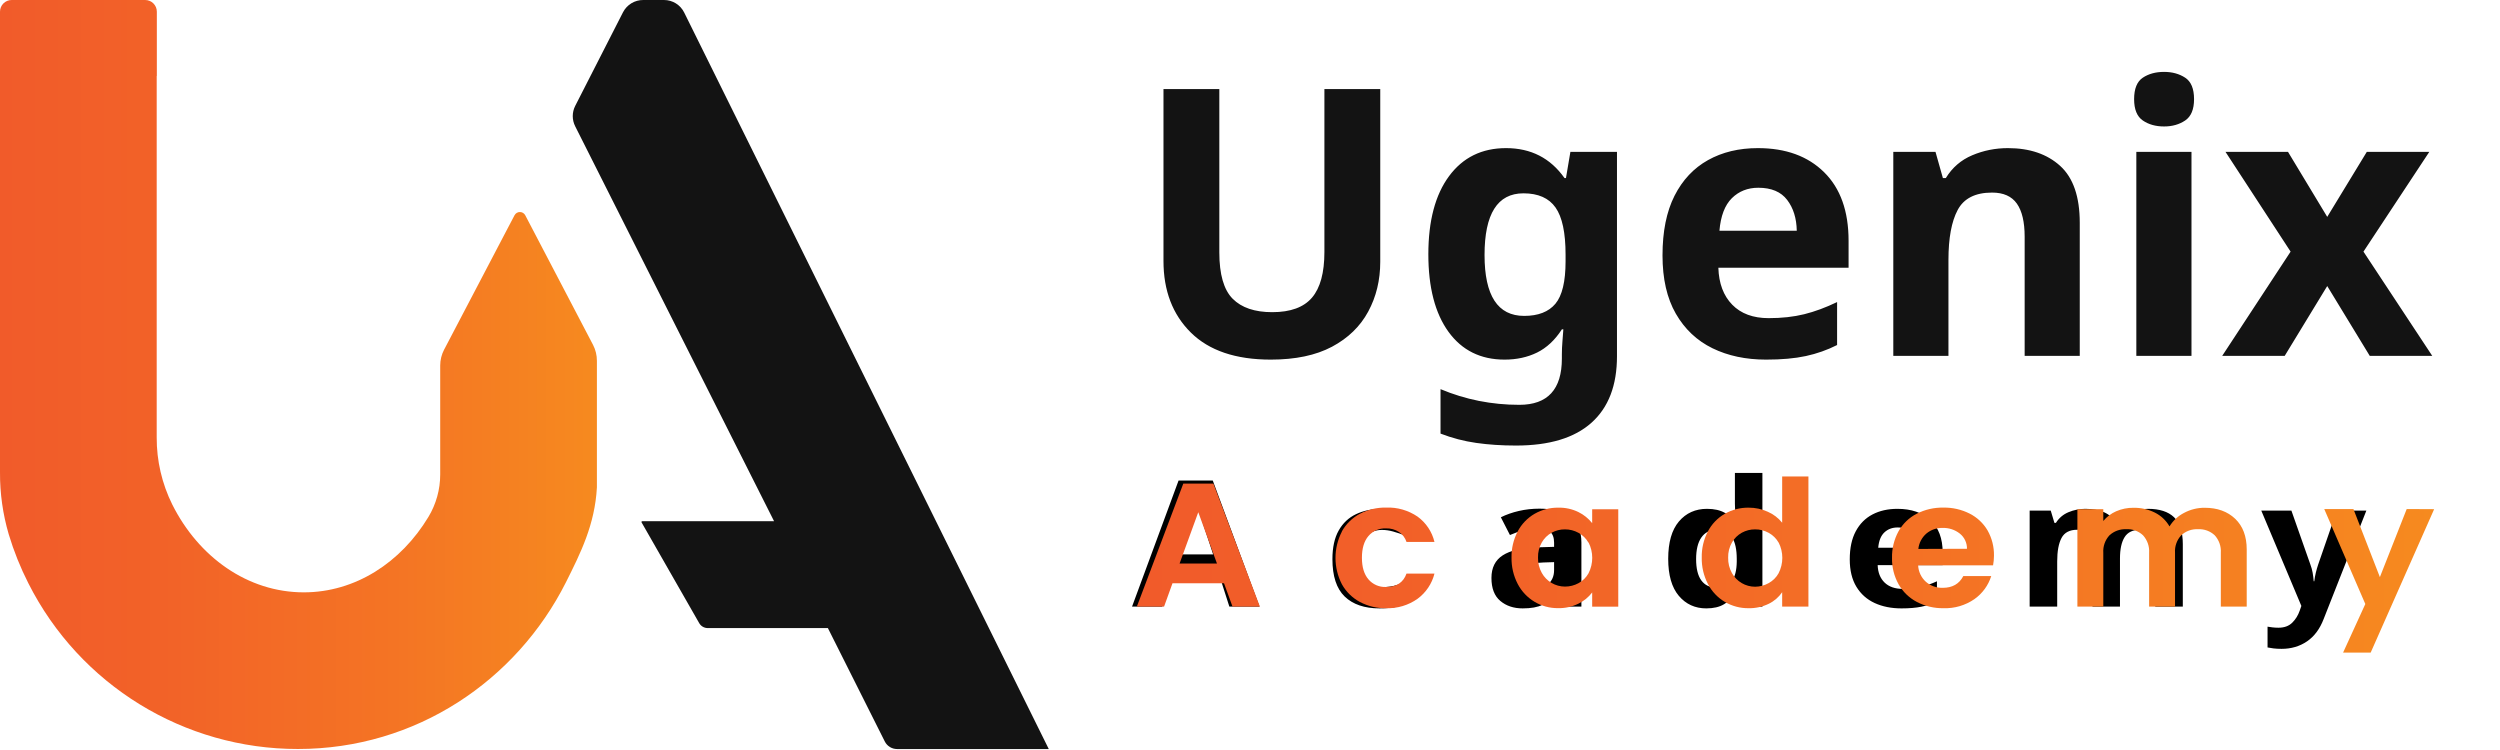
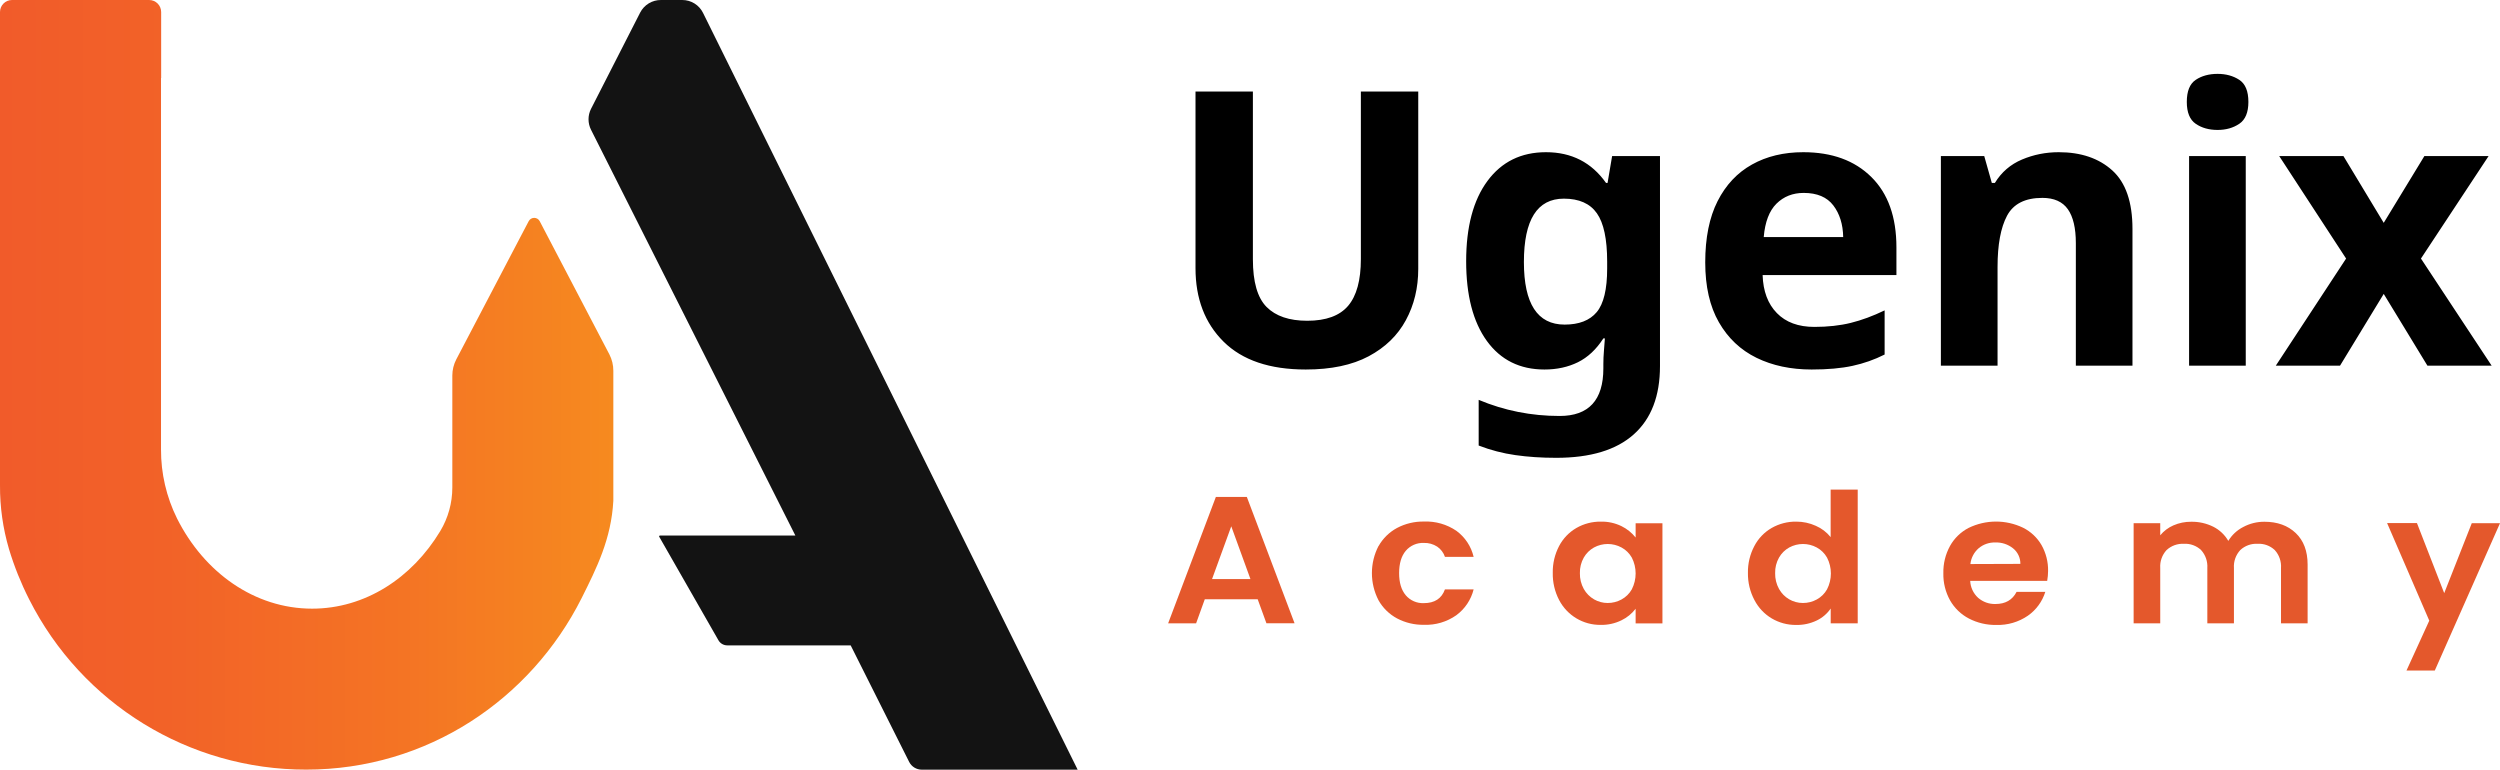
- <svg xmlns="http://www.w3.org/2000/svg" xmlns:xlink="http://www.w3.org/1999/xlink" viewBox="0 0 889.13 266.4">
+ <svg xmlns="http://www.w3.org/2000/svg" viewBox="0 0 865.31 266.4">
  <defs>
-     <style>.cls-1{fill:url(#New_Gradient_Swatch);}.cls-2,.cls-3{fill:#131313;}.cls-3{font-size:132.89px;letter-spacing:0em;}.cls-3,.cls-4{font-family:Poppins-SemiBold, Poppins;font-weight:600;}.cls-4{font-size:62.56px;letter-spacing:0.35em;}.cls-5{fill:url(#New_Gradient_Swatch-2);}</style>
    <linearGradient id="New_Gradient_Swatch" y1="133.2" x2="212.29" y2="133.2" gradientUnits="userSpaceOnUse">
      <stop offset="0" stop-color="#f15b2a" />
      <stop offset="0.27" stop-color="#f26228" />
      <stop offset="0.66" stop-color="#f47424" />
      <stop offset="1" stop-color="#f68a1f" />
    </linearGradient>
-     <linearGradient id="New_Gradient_Swatch-2" x1="404.32" y1="200.8" x2="865.71" y2="200.8" xlink:href="#New_Gradient_Swatch" />
  </defs>
  <g id="Layer_2" data-name="Layer 2">
    <g id="Layer_1-2" data-name="Layer 1">
      <g id="lightmode_transparent" data-name="lightmode transparent">
-         <path class="cls-1" d="M212.29,128.33V173c0,.11,0,.22,0,.33-.72,13.23-5.77,23.29-11,33.74-17.62,35-53.36,59.31-95.31,59.31A107.28,107.28,0,0,1,10.1,207.46a105.56,105.56,0,0,1-7-17.46A76.73,76.73,0,0,1,0,168V4.16A4.16,4.16,0,0,1,4.16,0H51.62a4.16,4.16,0,0,1,4.16,4.16V27h-.05V155.54a53.3,53.3,0,0,0,5.55,23.92c9.37,18.67,26.8,31.21,46.76,31.21,18.34,0,34.56-10.61,44.34-26.84a29.24,29.24,0,0,0,4.18-15.08V130a12.23,12.23,0,0,1,1.39-5.65l.16-.3,22-42L183,76.55a2.15,2.15,0,0,1,3.8,0l24.13,46.13A12.26,12.26,0,0,1,212.29,128.33Z" />
-         <path class="cls-2" d="M373,266.4H319.06a4.89,4.89,0,0,1-4.38-2.69l-20.24-40.33H251.75a3.52,3.52,0,0,1-3.15-1.89l-20.43-35.71a.28.28,0,0,1,.25-.41H275.3L204.57,44.92a8,8,0,0,1,0-7.25l17-33.3A8.05,8.05,0,0,1,228.8,0h7.34a8,8,0,0,1,7.2,4.47Z" />
-         <text class="cls-3" transform="translate(402.61 126.57) scale(0.99 1)">Ugenix</text>
-         <text class="cls-4" transform="translate(402.61 215.75) scale(1.05 1)">Academy</text>
-         <path class="cls-5" d="M435.32,207.43H417l-3,8.32h-9.68L420.84,172h10.72l16.52,43.73h-9.74Zm-2.5-7-6.65-18.26-6.65,18.26Z" />
-         <path class="cls-5" d="M477.23,189a16,16,0,0,1,6.38-6.26,19.26,19.26,0,0,1,9.35-2.22,18.59,18.59,0,0,1,11.21,3.22,15.62,15.62,0,0,1,6,9h-9.94a6.87,6.87,0,0,0-2.66-3.53,8,8,0,0,0-4.64-1.29,7.74,7.74,0,0,0-6.25,2.73c-1.54,1.81-2.31,4.39-2.31,7.72s.77,5.85,2.31,7.67a7.77,7.77,0,0,0,6.25,2.72q5.6,0,7.3-4.76h9.94a15.93,15.93,0,0,1-6,8.95A18.26,18.26,0,0,1,493,216.31a19.26,19.26,0,0,1-9.35-2.22,16,16,0,0,1-6.38-6.25,20.42,20.42,0,0,1,0-18.83Z" />
-         <path class="cls-5" d="M539.77,189a15.66,15.66,0,0,1,6-6.26,16.56,16.56,0,0,1,8.45-2.19,15.52,15.52,0,0,1,7.14,1.56,14.28,14.28,0,0,1,4.9,3.95v-4.95h9.28v34.66h-9.28v-5.07a13.37,13.37,0,0,1-4.9,4,15.64,15.64,0,0,1-7.2,1.59,16,16,0,0,1-14.38-8.6,19.55,19.55,0,0,1-2.2-9.41A19.21,19.21,0,0,1,539.77,189Zm25.17,4a9,9,0,0,0-3.55-3.5,9.87,9.87,0,0,0-4.81-1.23,9.75,9.75,0,0,0-4.74,1.19,9.16,9.16,0,0,0-3.51,3.48A10.32,10.32,0,0,0,547,198.3a10.67,10.67,0,0,0,1.35,5.47,9.43,9.43,0,0,0,8.25,4.85,10,10,0,0,0,4.81-1.22,9,9,0,0,0,3.55-3.5,12.1,12.1,0,0,0,0-11Z" />
-         <path class="cls-5" d="M607.41,189a15.59,15.59,0,0,1,6-6.26,16.78,16.78,0,0,1,8.49-2.19A16.16,16.16,0,0,1,628.7,182a13.38,13.38,0,0,1,5.13,3.91V169.46h9.34v46.29h-9.34v-5.13a12.26,12.26,0,0,1-4.8,4.13,15.71,15.71,0,0,1-7.17,1.56,16.3,16.3,0,0,1-8.43-2.25,16,16,0,0,1-6-6.35,19.55,19.55,0,0,1-2.2-9.41A19.21,19.21,0,0,1,607.41,189Zm25.17,4a9,9,0,0,0-3.55-3.5,9.81,9.81,0,0,0-4.81-1.23,9.69,9.69,0,0,0-4.73,1.19,9.18,9.18,0,0,0-3.52,3.48,10.42,10.42,0,0,0-1.35,5.41,10.77,10.77,0,0,0,1.35,5.47,9.43,9.43,0,0,0,8.25,4.85A9.91,9.91,0,0,0,629,207.4a9,9,0,0,0,3.55-3.5,12,12,0,0,0,0-11Z" />
-         <path class="cls-5" d="M708.84,201.05H682.19a8.42,8.42,0,0,0,2.77,5.88,8.77,8.77,0,0,0,6,2.13q5.13,0,7.3-4.19h9.93a15.83,15.83,0,0,1-6,8.22,18.28,18.28,0,0,1-11,3.22,19.81,19.81,0,0,1-9.44-2.22,16,16,0,0,1-6.51-6.28,18.48,18.48,0,0,1-2.34-9.39,18.89,18.89,0,0,1,2.3-9.44,15.68,15.68,0,0,1,6.45-6.26,20.13,20.13,0,0,1,9.54-2.19,19.92,19.92,0,0,1,9.31,2.13,15.49,15.49,0,0,1,6.39,6,17.6,17.6,0,0,1,2.27,9A19.21,19.21,0,0,1,708.84,201.05Zm-9.28-5.88a6.77,6.77,0,0,0-2.56-5.41,9.38,9.38,0,0,0-6.12-2,8.61,8.61,0,0,0-5.76,2,8.47,8.47,0,0,0-2.86,5.47Z" />
-         <path class="cls-5" d="M794.94,184.5q4.11,3.92,4.11,10.92v20.33h-9.21V196.61a8.4,8.4,0,0,0-2.17-6.23,8,8,0,0,0-5.92-2.16,8.15,8.15,0,0,0-6,2.16,8.34,8.34,0,0,0-2.2,6.23v19.14h-9.21V196.61a8.44,8.44,0,0,0-2.17-6.23,8,8,0,0,0-5.93-2.16,8.24,8.24,0,0,0-6,2.16,8.34,8.34,0,0,0-2.2,6.23v19.14h-9.21V181.09h9.21v4.2a12.25,12.25,0,0,1,4.57-3.45,15,15,0,0,1,6.15-1.25,16.62,16.62,0,0,1,7.64,1.72,12.43,12.43,0,0,1,5.19,4.91,13,13,0,0,1,5.17-4.81,15.3,15.3,0,0,1,7.34-1.82Q790.83,180.59,794.94,184.5Z" />
-         <path class="cls-5" d="M865.71,181.09l-22.57,51h-9.81l7.9-17.27-14.61-33.78H837l9.41,24.21,9.54-24.21Z" />
+         <path d="M212.29,128.33V173c0,.11,0,.22,0,.33-.72,13.23-5.77,23.29-11,33.74-17.62,35-53.36,59.31-95.31,59.31A107.28,107.28,0,0,1,10.1,207.46a105.56,105.56,0,0,1-7-17.46A76.73,76.73,0,0,1,0,168V4.16A4.16,4.16,0,0,1,4.16,0H51.62a4.16,4.16,0,0,1,4.16,4.16V27h-.05V155.54a53.3,53.3,0,0,0,5.55,23.92c9.37,18.67,26.8,31.21,46.76,31.21,18.34,0,34.56-10.61,44.34-26.84a29.24,29.24,0,0,0,4.18-15.08V130a12.23,12.23,0,0,1,1.39-5.65l.16-.3,22-42L183,76.55a2.15,2.15,0,0,1,3.8,0l24.13,46.13A12.26,12.26,0,0,1,212.29,128.33Z" style="fill:url(#New_Gradient_Swatch)" />
+         <path d="M373,266.4H319.06a4.89,4.89,0,0,1-4.38-2.69l-20.24-40.33H251.75a3.52,3.52,0,0,1-3.15-1.89l-20.43-35.71a.28.28,0,0,1,.25-.41H275.3L204.57,44.92a8,8,0,0,1,0-7.25l17-33.3A8.05,8.05,0,0,1,228.8,0h7.34a8,8,0,0,1,7.2,4.47Z" style="fill:#131313" />
+         <text transform="translate(402.61 126.57) scale(0.99 1)" style="font-size:132.892px;font-family:Poppins-SemiBold, Poppins;font-weight:600;letter-spacing:-0.004em">Ugenix</text>
+         <path d="M435.32,207.43H417l-3,8.32h-9.68L420.84,172h10.72l16.52,43.73h-9.74Zm-2.51-7-6.64-18.26-6.65,18.26Z" style="fill:#e4582c" />
+         <path d="M477.16,189a16.1,16.1,0,0,1,6.39-6.26,19.22,19.22,0,0,1,9.34-2.22,18.6,18.6,0,0,1,11.22,3.22,15.61,15.61,0,0,1,5.95,9h-9.93a6.94,6.94,0,0,0-2.67-3.53,8,8,0,0,0-4.64-1.29,7.76,7.76,0,0,0-6.25,2.73c-1.53,1.81-2.3,4.39-2.3,7.72s.77,5.85,2.3,7.67a7.78,7.78,0,0,0,6.25,2.72q5.6,0,7.31-4.76h9.93a15.89,15.89,0,0,1-6,8.95,18.26,18.26,0,0,1-11.18,3.31,19.22,19.22,0,0,1-9.34-2.22,16.07,16.07,0,0,1-6.39-6.25,20.42,20.42,0,0,1,0-18.83Z" style="fill:#e4582c" />
+         <path d="M539.64,189a15.59,15.59,0,0,1,6-6.26,16.56,16.56,0,0,1,8.45-2.19,15.52,15.52,0,0,1,7.14,1.56,14.37,14.37,0,0,1,4.9,3.94v-4.94h9.28v34.66h-9.28v-5.07a13.55,13.55,0,0,1-4.9,4,15.64,15.64,0,0,1-7.2,1.59,16,16,0,0,1-14.38-8.6,19.55,19.55,0,0,1-2.2-9.41A19.21,19.21,0,0,1,539.64,189Zm25.17,4a9.07,9.07,0,0,0-3.56-3.5,10,10,0,0,0-9.54,0,9.25,9.25,0,0,0-3.52,3.48,10.42,10.42,0,0,0-1.35,5.41,10.77,10.77,0,0,0,1.35,5.47,9.54,9.54,0,0,0,3.56,3.6,9.4,9.4,0,0,0,4.7,1.25,9.9,9.9,0,0,0,4.8-1.22,9.07,9.07,0,0,0,3.56-3.5,12.1,12.1,0,0,0,0-11Z" style="fill:#e4582c" />
+         <path d="M607.22,189a15.46,15.46,0,0,1,6-6.26,16.72,16.72,0,0,1,8.48-2.19A16.16,16.16,0,0,1,628.5,182a13.38,13.38,0,0,1,5.13,3.91V169.46H643v46.29h-9.35v-5.13a12.26,12.26,0,0,1-4.8,4.13,15.71,15.71,0,0,1-7.17,1.56,16.26,16.26,0,0,1-8.42-2.25,15.89,15.89,0,0,1-6-6.35A19.44,19.44,0,0,1,605,198.3,19.11,19.11,0,0,1,607.22,189Zm25.16,4a9,9,0,0,0-3.55-3.5,10,10,0,0,0-9.54,0,9.18,9.18,0,0,0-3.52,3.48,10.42,10.42,0,0,0-1.35,5.41,10.77,10.77,0,0,0,1.35,5.47,9.43,9.43,0,0,0,8.26,4.85,9.9,9.9,0,0,0,4.8-1.22,9,9,0,0,0,3.55-3.5,12,12,0,0,0,0-11Z" style="fill:#e4582c" />
+         <path d="M708.58,201.05H681.93a8.46,8.46,0,0,0,2.76,5.88,8.79,8.79,0,0,0,6,2.13c3.42,0,5.86-1.4,7.3-4.2h9.94a15.81,15.81,0,0,1-6,8.23,18.32,18.32,0,0,1-11,3.22,19.78,19.78,0,0,1-9.44-2.22,16,16,0,0,1-6.52-6.28,18.48,18.48,0,0,1-2.33-9.39,18.78,18.78,0,0,1,2.3-9.44,15.57,15.57,0,0,1,6.45-6.26,21.64,21.64,0,0,1,18.85-.06,15.34,15.34,0,0,1,6.38,6,17.6,17.6,0,0,1,2.27,9A20.28,20.28,0,0,1,708.58,201.05Zm-9.28-5.88a6.78,6.78,0,0,0-2.57-5.41,9.34,9.34,0,0,0-6.12-2,8.57,8.57,0,0,0-5.75,2,8.47,8.47,0,0,0-2.86,5.47Z" style="fill:#e4582c" />
+         <path d="M794.61,184.5q4.11,3.92,4.11,10.92v20.33h-9.21V196.61a8.4,8.4,0,0,0-2.17-6.23,8,8,0,0,0-5.92-2.16,8.15,8.15,0,0,0-6,2.16,8.34,8.34,0,0,0-2.2,6.23v19.14h-9.21V196.61a8.44,8.44,0,0,0-2.17-6.23,8,8,0,0,0-5.93-2.16,8.24,8.24,0,0,0-6,2.16,8.34,8.34,0,0,0-2.2,6.23v19.14h-9.21V181.09h9.21v4.19a12.22,12.22,0,0,1,4.57-3.44,15,15,0,0,1,6.15-1.25,16.59,16.59,0,0,1,7.64,1.72,12.51,12.51,0,0,1,5.2,4.91,12.86,12.86,0,0,1,5.16-4.81,15.32,15.32,0,0,1,7.34-1.82Q790.5,180.59,794.61,184.5Z" style="fill:#e4582c" />
+         <path d="M865.31,181.09l-22.57,51h-9.8l7.89-17.27-14.6-33.78h10.33L846,205.3l9.54-24.21Z" style="fill:#e4582c" />
        <text />
      </g>
    </g>
  </g>
</svg>
